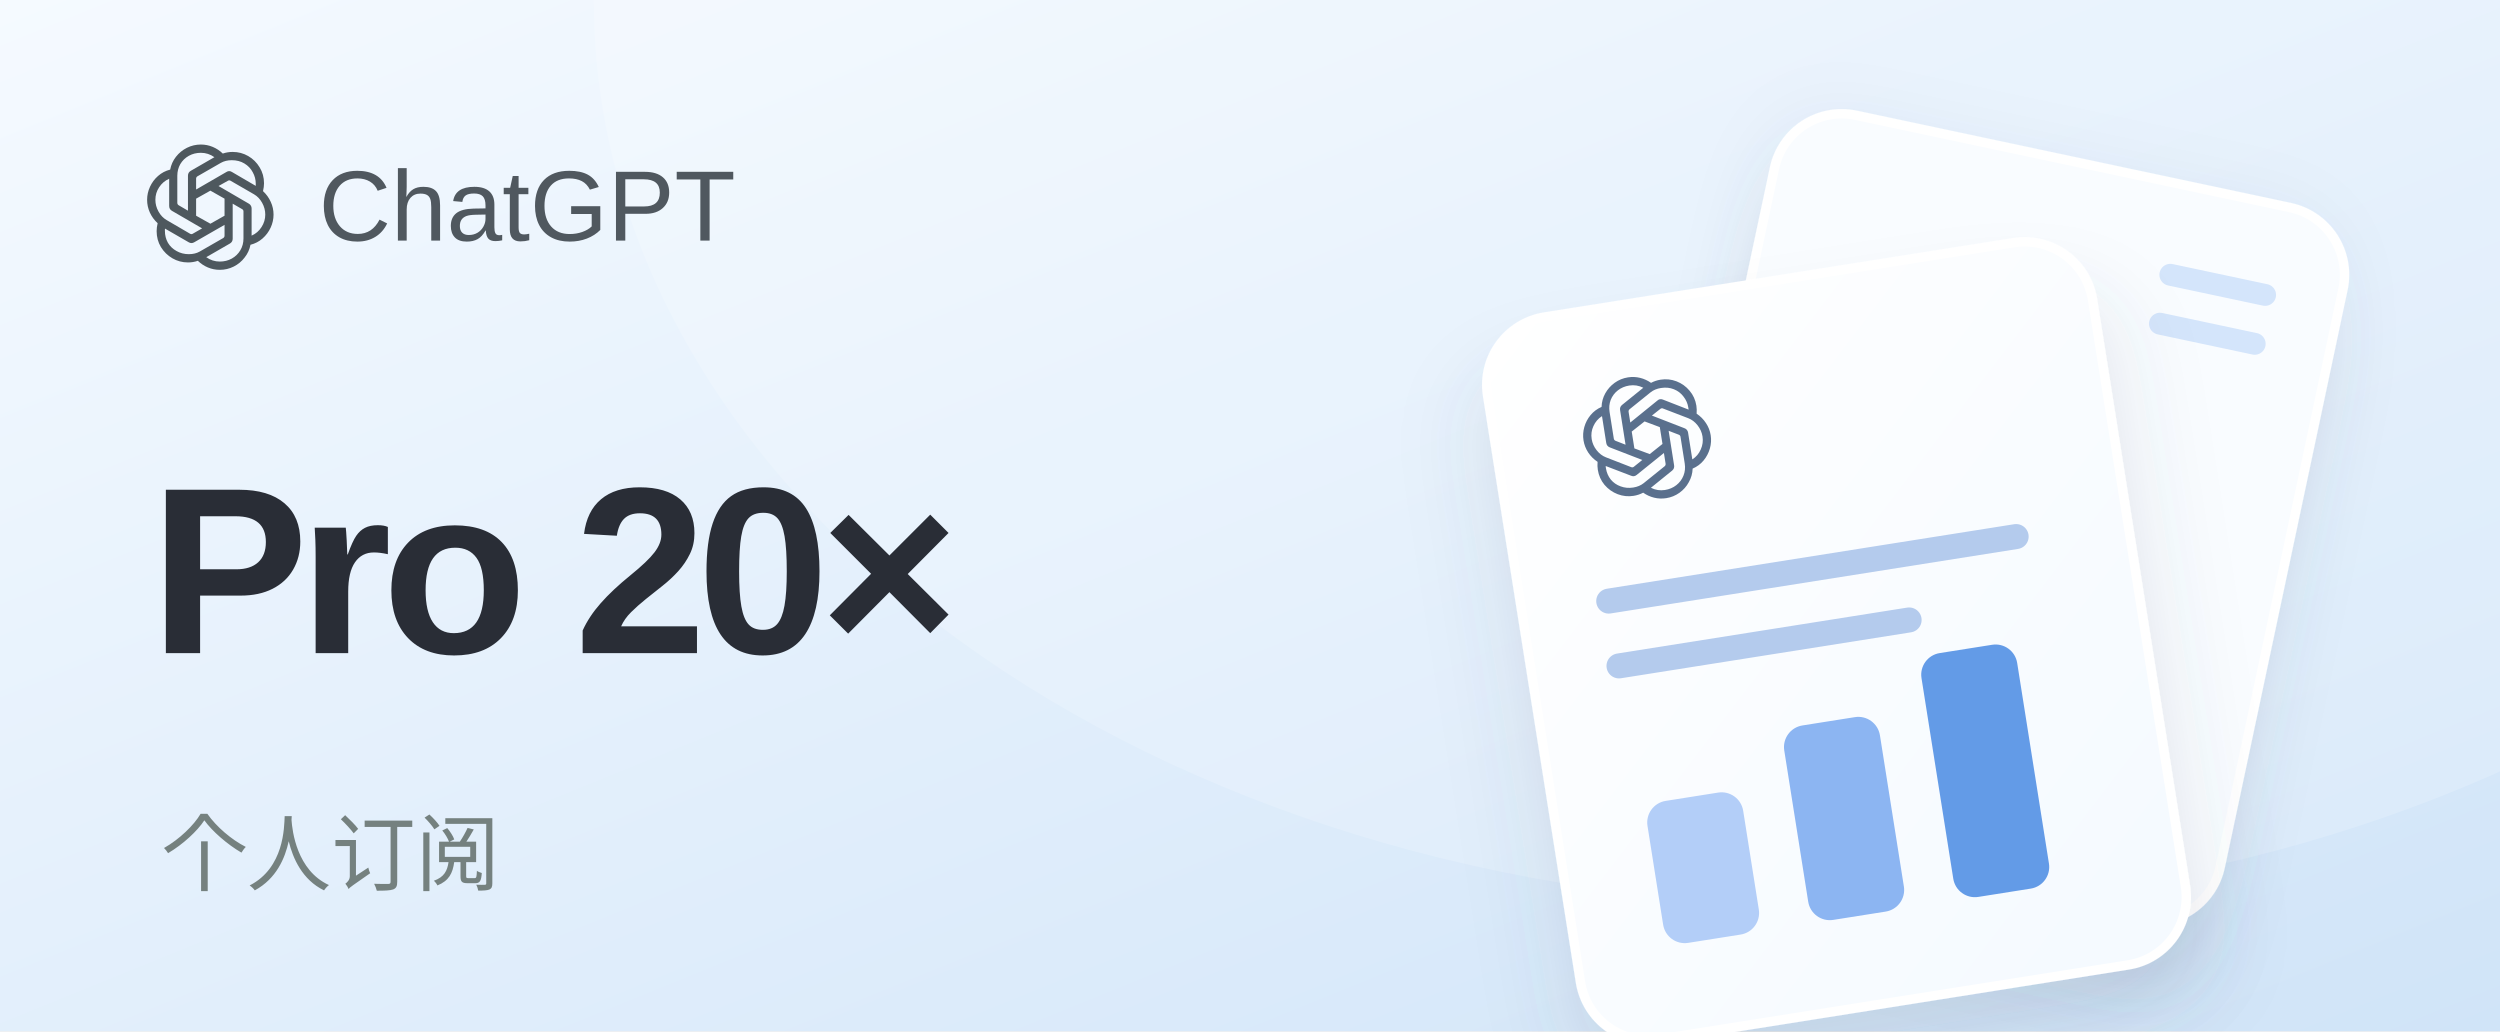
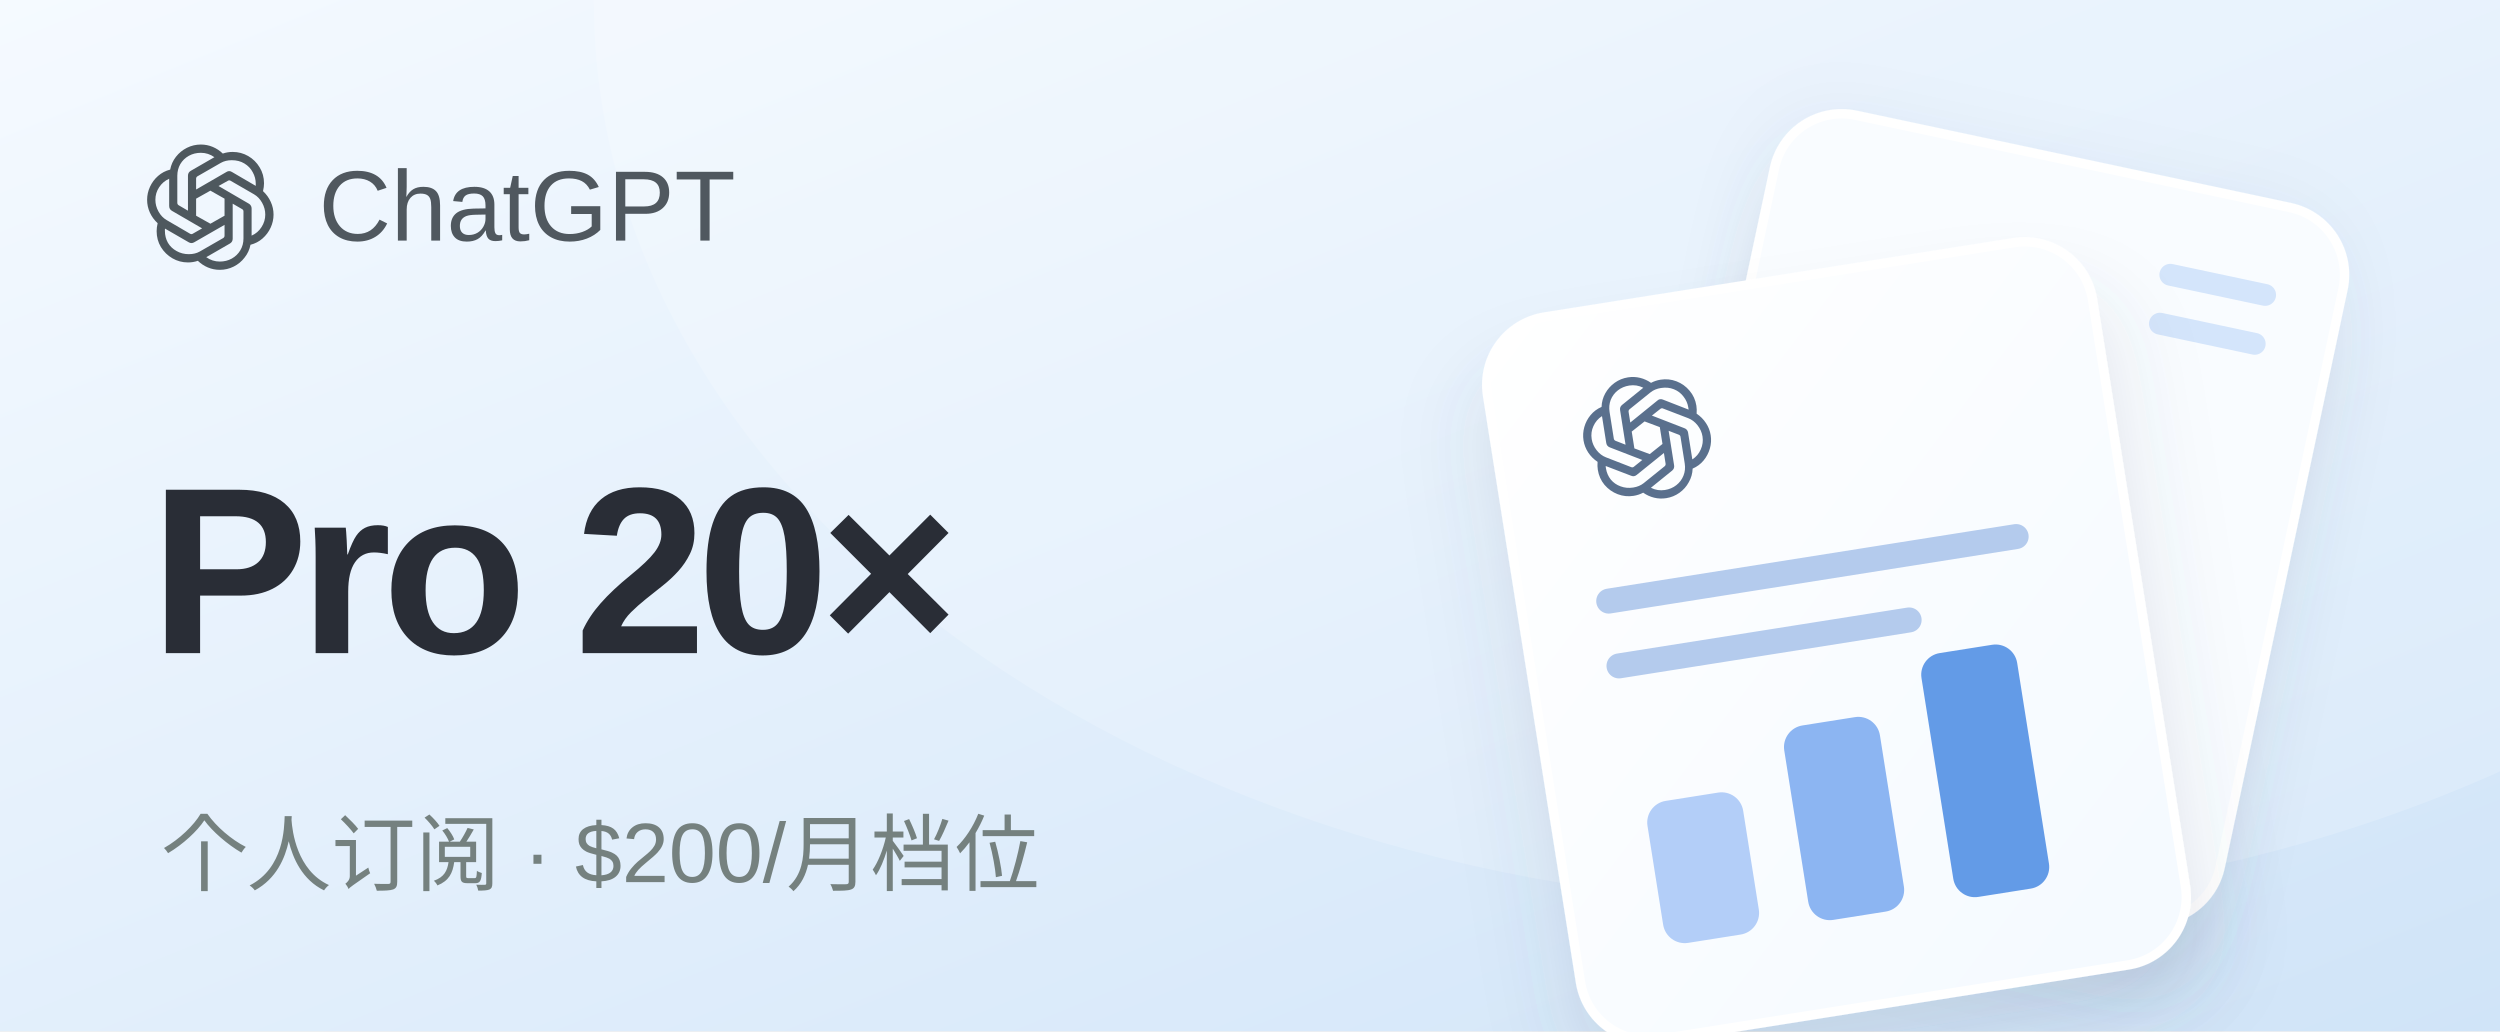
<svg xmlns="http://www.w3.org/2000/svg" width="800" height="330" viewBox="0 0 800 330">
  <defs>
    <linearGradient id="bg" x2="1" y2="1">
      <stop stop-color="#f5faff" />
      <stop offset="1" stop-color="#d0e4f8" />
    </linearGradient>
    <linearGradient id="paper" x2=".8" y2="1">
      <stop stop-color="#fff" />
      <stop offset="1" stop-color="#f5faff" />
    </linearGradient>
    <linearGradient id="gold" x2="1" y2="1">
      <stop stop-color="#fff0c5" />
      <stop offset="1" stop-color="#d5af62" />
    </linearGradient>
    <filter id="shadow" x="-40%" y="-35%" width="190%" height="200%">
      <feDropShadow dx="0" dy="15" stdDeviation="13" flood-color="#46576f" flood-opacity=".13" />
    </filter>
    <path id="knot" d="M101.228 164.247C96.278 164.247 91.575 163.307 87.12 161.426C82.665 159.545 78.705 156.921 75.24 153.555C71.478 154.842 67.568 155.486 63.509 155.486C56.876 155.486 50.738 153.852 45.095 150.585C39.452 147.318 34.898 142.863 31.433 137.22C28.067 131.577 26.384 125.291 26.384 118.361C26.384 115.49 26.78 112.371 27.572 109.005C23.612 105.342 20.543 101.135 18.365 96.383C16.187 91.532 15.098 86.483 15.098 81.236C15.098 75.89 16.236 70.742 18.513 65.792C20.79 60.842 23.958 56.585 28.017 53.021C32.175 49.358 36.977 46.833 42.422 45.447C43.511 39.804 45.788 34.755 49.253 30.3C52.817 25.746 57.173 22.182 62.321 19.608C67.469 17.034 72.963 15.747 78.804 15.747C83.754 15.747 88.457 16.688 92.912 18.569C97.367 20.45 101.327 23.073 104.792 26.439C108.554 25.152 112.464 24.509 116.523 24.509C123.156 24.509 129.294 26.142 134.937 29.409C140.58 32.676 145.085 37.131 148.451 42.774C151.916 48.417 153.648 54.704 153.648 61.634C153.648 64.505 153.252 67.623 152.46 70.989C156.42 74.652 159.489 78.909 161.667 83.76C163.845 88.512 164.934 93.512 164.934 98.759C164.934 104.105 163.796 109.253 161.519 114.203C159.242 119.153 156.024 123.459 151.866 127.122C147.807 130.686 143.055 133.161 137.61 134.547C136.521 140.19 134.195 145.239 130.631 149.694C127.166 154.248 122.859 157.812 117.711 160.386C112.563 162.96 107.069 164.247 101.228 164.247ZM64.548 145.685C69.498 145.685 73.805 144.645 77.468 142.566L105.386 126.528C106.376 125.835 106.871 124.895 106.871 123.707V110.936L70.934 131.577C68.756 132.864 66.578 132.864 64.4 131.577L36.333 115.391C36.333 115.688 36.284 116.034 36.185 116.43C36.185 116.826 36.185 117.42 36.185 118.212C36.185 123.261 37.373 127.914 39.749 132.171C42.224 136.329 45.639 139.596 49.995 141.972C54.351 144.447 59.202 145.685 64.548 145.685ZM66.033 121.479C66.627 121.776 67.172 121.925 67.667 121.925C68.162 121.925 68.657 121.776 69.152 121.479L80.289 115.094L44.501 94.304C42.323 93.017 41.234 91.086 41.234 88.512V56.288C36.284 58.466 32.324 61.832 29.354 66.386C26.384 70.841 24.899 75.791 24.899 81.236C24.899 86.087 26.136 90.74 28.611 95.195C31.086 99.65 34.304 103.016 38.264 105.293L66.033 121.479ZM101.228 154.446C106.475 154.446 111.227 153.258 115.484 150.882C119.741 148.506 123.107 145.239 125.582 141.081C128.057 136.923 129.294 132.27 129.294 127.122V95.046C129.294 93.858 128.799 92.967 127.809 92.373L116.523 85.839V127.271C116.523 129.845 115.434 131.775 113.256 133.062L85.19 149.249C90.041 152.714 95.387 154.446 101.228 154.446ZM106.871 100.095V79.899L90.09 70.395L73.161 79.899V100.095L90.09 109.599L106.871 100.095ZM63.509 52.724C63.509 50.15 64.598 48.219 66.776 46.932L94.842 30.746C89.991 27.281 84.645 25.548 78.804 25.548C73.557 25.548 68.805 26.736 64.548 29.112C60.291 31.488 56.925 34.755 54.45 38.913C52.074 43.071 50.886 47.724 50.886 52.872V84.8C50.886 85.988 51.381 86.928 52.371 87.621L63.509 94.155V52.724ZM138.947 123.707C143.897 121.529 147.807 118.163 150.678 113.609C153.648 109.055 155.133 104.105 155.133 98.759C155.133 93.908 153.896 89.255 151.421 84.8C148.946 80.345 145.728 76.979 141.768 74.702L113.999 58.664C113.405 58.268 112.86 58.119 112.365 58.218C111.87 58.218 111.375 58.367 110.88 58.664L99.743 64.901L135.68 85.839C136.769 86.433 137.561 87.225 138.056 88.215C138.65 89.106 138.947 90.195 138.947 91.482V123.707ZM109.098 48.269C111.276 46.883 113.454 46.883 115.632 48.269L143.847 64.752C143.847 64.059 143.847 63.168 143.847 62.079C143.847 57.327 142.659 52.823 140.283 48.566C138.006 44.21 134.69 40.745 130.334 38.171C126.077 35.597 121.127 34.31 115.484 34.31C110.534 34.31 106.227 35.349 102.564 37.428L74.646 53.466C73.656 54.159 73.161 55.1 73.161 56.288V69.059L109.098 48.269Z" />
  </defs>
  <rect width="800" height="330" fill="url(#bg)" />
  <ellipse cx="590" cy="0" rx="400" ry="290" fill="#fff" opacity=".17" />
  <use href="#knot" transform="translate(43 42) scale(.27)" fill="#4e585e" />
  <text x="102" y="77" fill="#50585f" font-family="Arial,sans-serif" font-size="32">ChatGPT</text>
  <text x="48" y="209" fill="#292d36" font-family="Arial,sans-serif" font-size="76" font-weight="600" letter-spacing="-3">Pro 20×</text>
-   <text x="52" y="283" fill="#75817f" font-family="Arial,'PingFang SC',sans-serif" font-size="27">个人订阅</text>
+   <text x="52" y="283" fill="#75817f" font-family="Arial,'PingFang SC',sans-serif" font-size="27">个人订阅 · $200/月档位</text>
  <g transform="translate(521 50) rotate(12 100 100)" filter="url(#shadow)">
    <rect x="28" y="-5" width="186" height="233" rx="22" fill="#f9fcff" stroke="#fff" stroke-width="3" />
    <path d="M159 24h31m-31 16h31" stroke="#d4e5fb" stroke-width="7" stroke-linecap="round" />
  </g>
  <g transform="translate(487 88) rotate(-9 100 100)" filter="url(#shadow)">
    <rect width="196" height="234" rx="22" fill="url(#paper)" stroke="#fff" stroke-width="3" />
    <use href="#knot" transform="translate(24 19) scale(.27)" fill="#5a708d" />
    <path d="M28 93h132M28 114h94" stroke="#b4cbed" stroke-width="8" stroke-linecap="round" />
    <rect x="29" y="159" width="31" height="46" rx="7" fill="#b3cef8" />
    <rect x="76" y="142" width="31" height="63" rx="7" fill="#8cb5f2" />
    <rect x="123" y="126" width="31" height="79" rx="7" fill="#649be7" />
  </g>
</svg>
